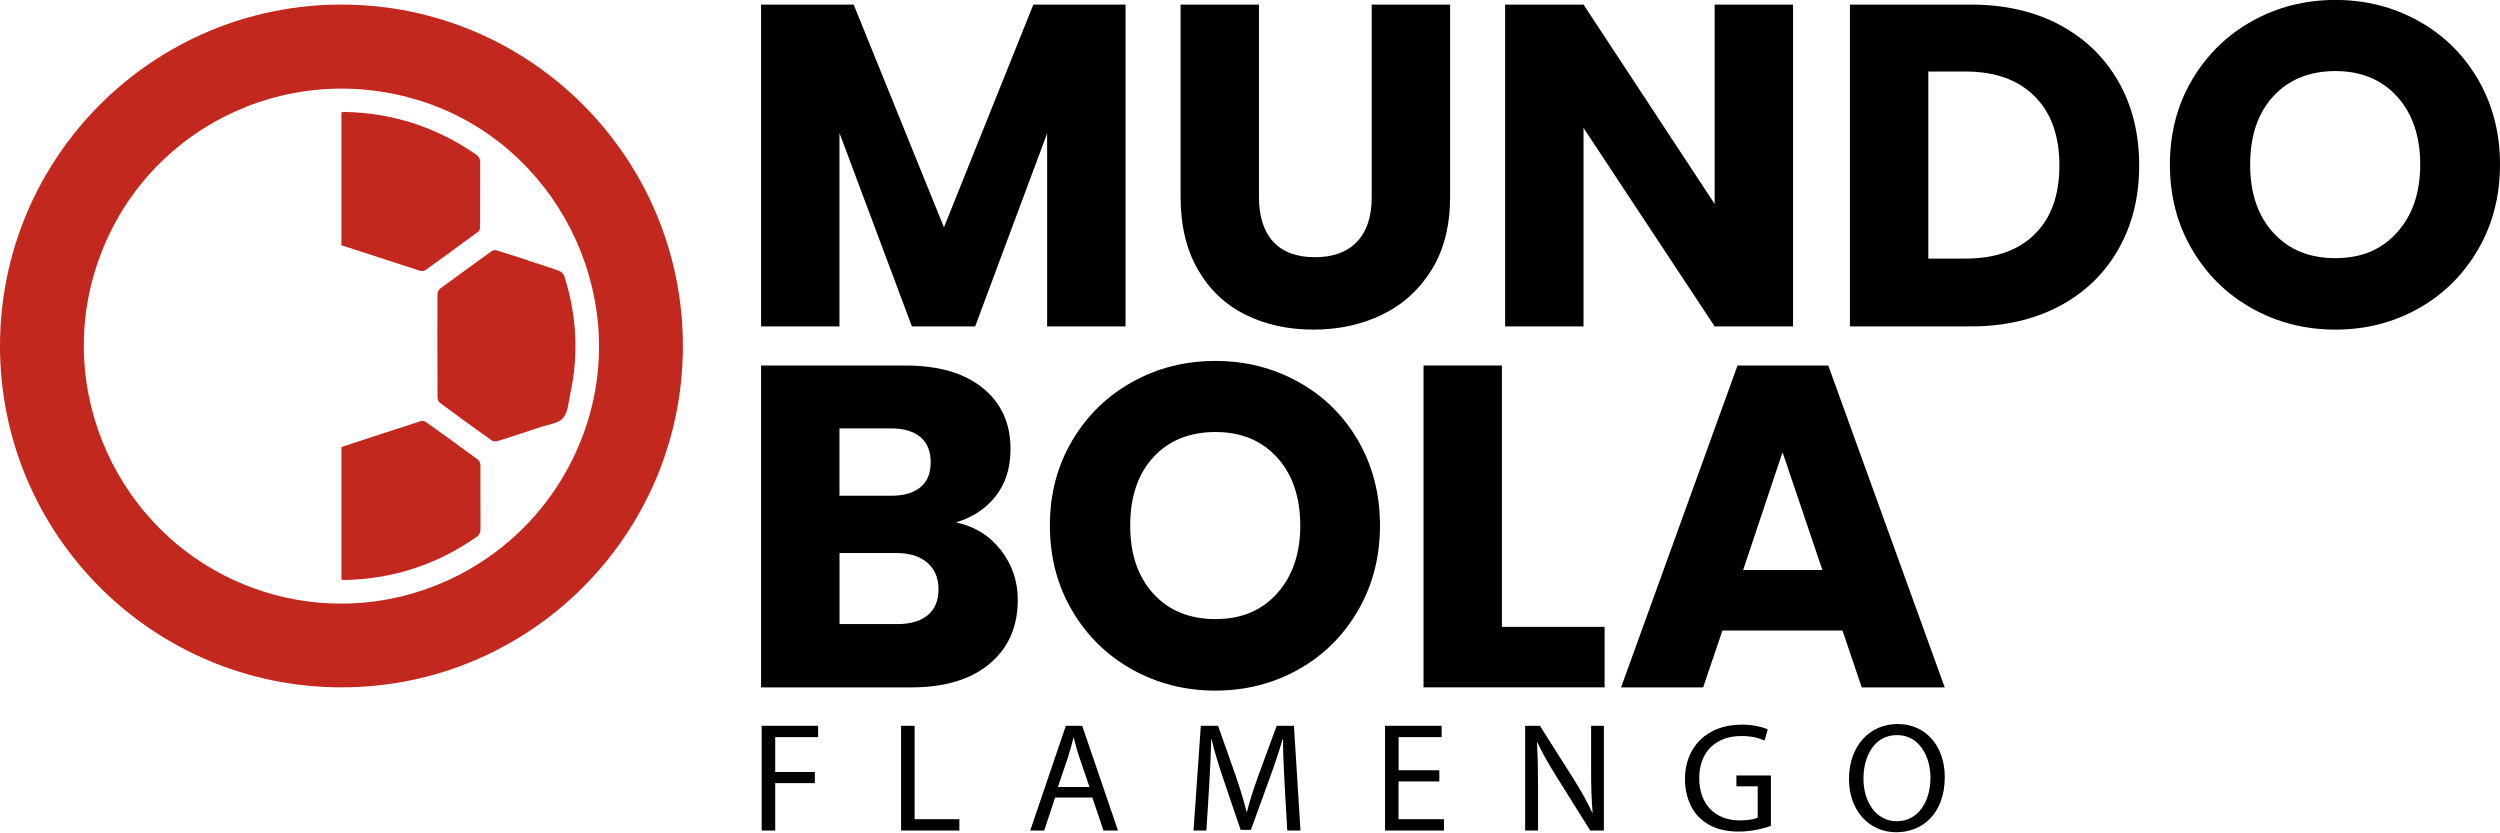
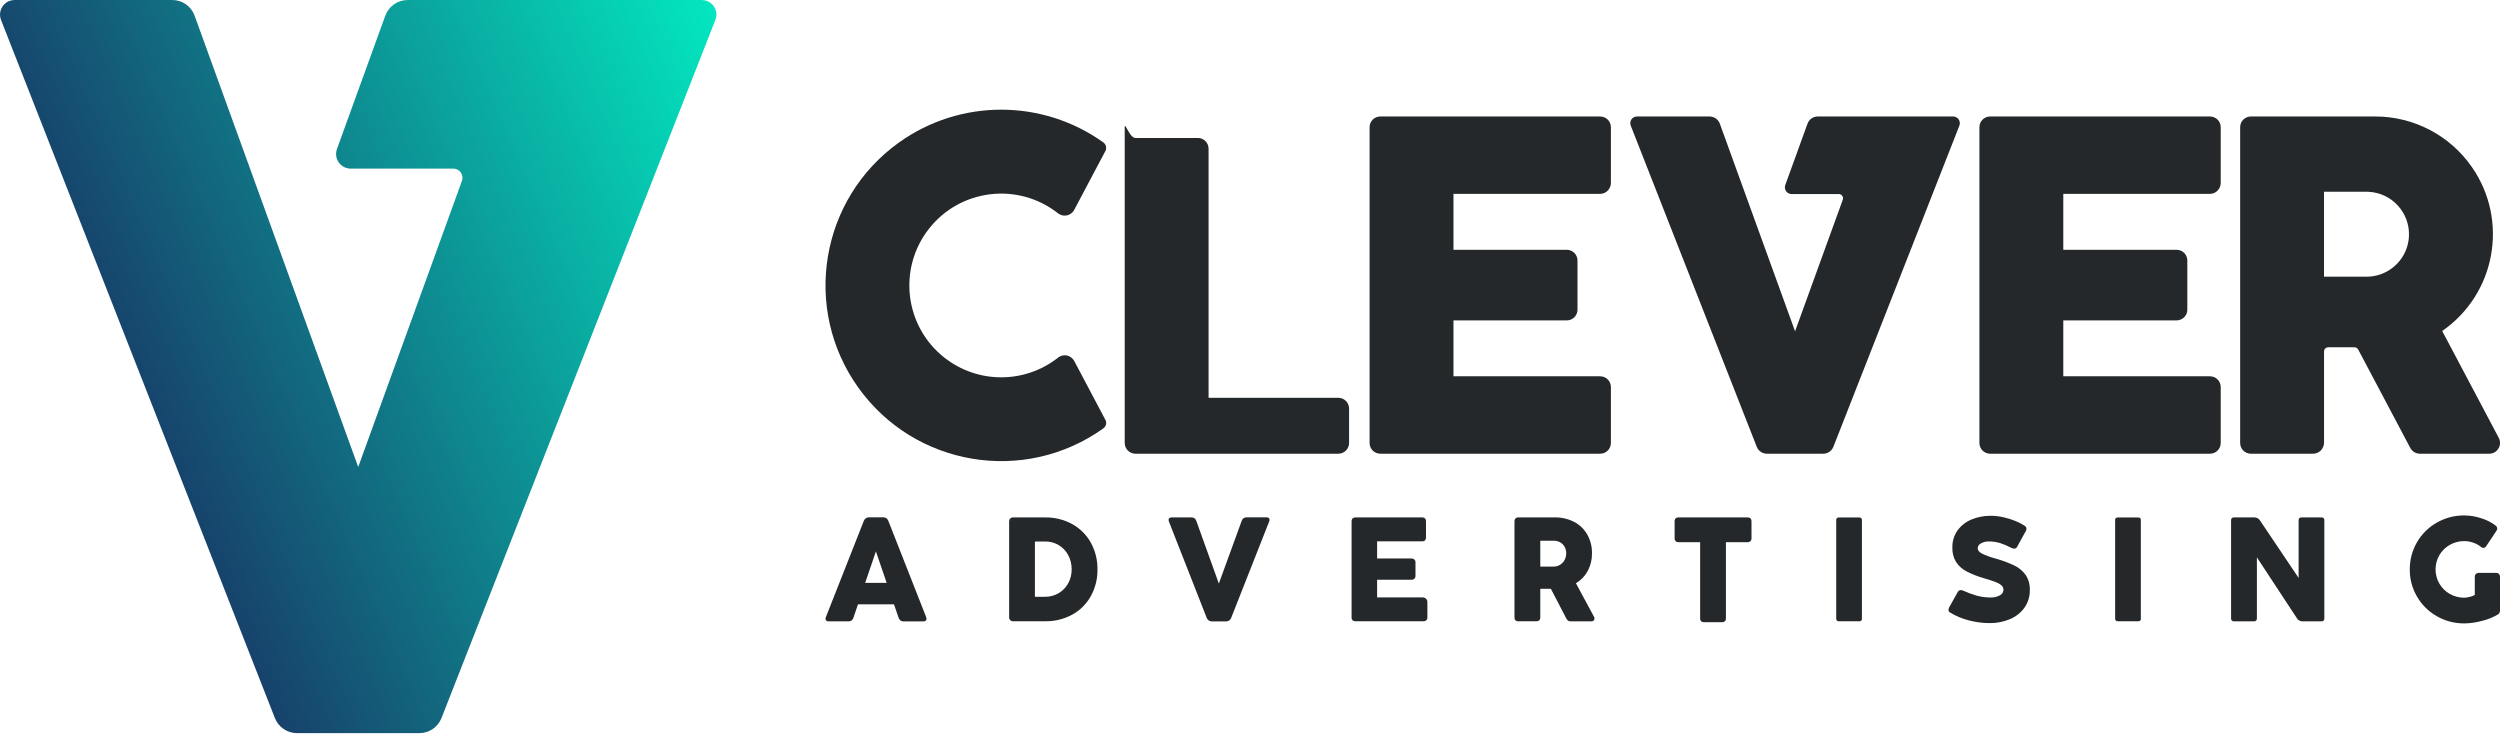
- <svg xmlns="http://www.w3.org/2000/svg" id="Camada_2" data-name="Camada 2" viewBox="0 0 454.1 151.17">
+ <svg xmlns="http://www.w3.org/2000/svg" id="Camada_2" data-name="Camada 2" viewBox="0 0 837.7 245.66">
  <defs>
    <style>
-       .cls-1 {
-         fill: #c3281e;
-       }
+       .cls-1 { fill: none; }
+       .cls-2 { clip-path: url(#clippath-1); }
+       .cls-3 { fill: url(#Gradiente_sem_nome_10); }
+       .cls-4 { fill: #24282a; }
+       .cls-5 { clip-path: url(#clippath); }
    </style>
+     <clipPath id="clippath">
+       <rect class="cls-1" x="546.28" y="39.03" width="110.43" height="113" />
+     </clipPath>
+     <clipPath id="clippath-1">
+       <rect class="cls-1" width="240.06" height="245.66" />
+     </clipPath>
+     <linearGradient id="Gradiente_sem_nome_10" data-name="Gradiente sem nome 10" x1="5622.93" y1="5321.6" x2="5624.11" y2="5322.12" gradientTransform="translate(-1349792.92 1307463.94) scale(240.05 -245.66)" gradientUnits="userSpaceOnUse">
+       <stop offset="0" stop-color="#1b1f59" />
+       <stop offset="1" stop-color="#0fc" />
+     </linearGradient>
  </defs>
-   <g id="Camada_1-2" data-name="Camada 1">
-     <g>
-       <g>
-         <path class="cls-1" d="M67.38,46.29c-1.79-.59-3.58-1.16-5.37-1.74v-24.13c.19-.06.4-.09.63-.09,8.72.19,16.62,2.76,23.78,7.7.59.4.82.85.8,1.54-.02,3.92,0,7.84-.02,11.73,0,.29-.15.65-.37.8-3.18,2.35-6.36,4.68-9.57,6.97-.23.17-.68.19-.99.11-2.98-.96-5.94-1.91-8.9-2.89Z" />
-         <path class="cls-1" d="M87.26,84.38c.02,3.87,0,7.75.02,11.62,0,.69-.15,1.14-.76,1.56-7.18,5-15.14,7.61-23.89,7.79-.23,0-.43-.02-.62-.08v-24.07c4.81-1.59,9.63-3.16,14.46-4.72.25-.08.65-.03.85.14,3.18,2.25,6.34,4.55,9.49,6.87.25.19.45.59.45.89Z" />
-         <path class="cls-1" d="M102.5,50.14c2.27,7.1,2.65,14.3,1.05,21.59-.32,1.45-.39,3.22-1.28,4.21-.83.96-2.58,1.14-3.95,1.59-2.65.89-5.29,1.76-7.95,2.59-.31.11-.82.06-1.06-.12-3.16-2.25-6.3-4.52-9.41-6.84-.25-.19-.42-.63-.43-.96-.03-6.26-.03-12.53-.02-18.79,0-.31.22-.76.46-.96,3.13-2.31,6.26-4.57,9.41-6.84.22-.17.62-.23.86-.15,1.91.59,3.8,1.2,5.71,1.82,0,.02-.03.03-.03.03,1.9.62,3.81,1.2,5.68,1.88.39.14.83.56.96.94Z" />
-         <path class="cls-1" d="M62.02.83C27.77.83,0,28.59,0,62.85s27.77,62,62.02,62,62.02-27.76,62.02-62S96.27.83,62.02.83ZM47.57,107.35c-24.49-7.93-38.02-34.46-30.06-58.94,8.02-24.67,34.38-38.01,59.22-29.98,24.1,7.81,37.68,34.39,29.87,58.56-8.01,24.78-34.35,38.33-59.04,30.37Z" />
+   <g id="Camada_1" data-name="Camada 1">
+     <g id="Grupo_149" data-name="Grupo 149">
+       <g id="Grupo_42-2" data-name="Grupo 42-2">
+         <path id="Caminho_389-2" data-name="Caminho 389-2" class="cls-4" d="M452.05,129.69v18.74c0,1.99-1.61,3.6-3.6,3.6h-67.98c-1.99,0-3.6-1.61-3.6-3.6h0V42.63c0-1.99,1.61,3.6,3.6,3.6h20.9c1.99,0,3.6,1.61,3.6,3.6h0v83.46h43.47c1.99,0,3.6,1.61,3.61,3.59h0Z" />
+         <path id="Caminho_392-2" data-name="Caminho 392-2" class="cls-4" d="M821.22,116.37l-2.89-5.46c17.91-12.4,22.38-36.97,9.99-54.88-7.37-10.65-19.49-17-32.44-17h-41.65c-1.99,0-3.6,1.61-3.6,3.6v105.8c0,1.99,1.61,3.6,3.6,3.6h20.81c2.04,0,3.7-1.66,3.7-3.7v-30.56c0-.77.63-1.4,1.4-1.4h8.8c.52,0,1,.29,1.24.75l.23.43,17.21,32.51c.64,1.22,1.91,1.98,3.29,1.98h23.18c2,0,3.62-1.63,3.62-3.63,0-.59-.15-1.17-.42-1.69l-16.06-30.34ZM805.1,85.93c-2.59,4.22-7.18,6.79-12.13,6.78h-14.24v-28.46h14.9v.02c7.86.37,13.93,7.03,13.56,14.89-.11,2.4-.83,4.73-2.09,6.78h0Z" />
+         <path id="Caminho_390-2" data-name="Caminho 390-2" class="cls-4" d="M370.4,140.66c.53.99.24,2.22-.67,2.87-26.46,18.91-63.23,12.79-82.14-13.66-18.91-26.46-12.79-63.23,13.66-82.14,20.48-14.64,47.99-14.64,68.47,0,.91.66,1.19,1.88.67,2.88l-10.45,19.73c-.93,1.76-3.11,2.42-4.87,1.49-.2-.1-.38-.23-.55-.36-13.36-10.51-32.71-8.21-43.22,5.15-10.51,13.36-8.21,32.71,5.15,43.22,11.17,8.79,26.91,8.79,38.08,0,1.55-1.24,3.82-.99,5.06.57.14.17.26.36.37.56l10.44,19.73Z" />
+         <path id="Caminho_388-2" data-name="Caminho 388-2" class="cls-4" d="M487.03,64.97v18.73h37.96c1.99,0,3.6,1.61,3.6,3.6v16.46c0,1.99-1.61,3.6-3.6,3.6h-37.96v18.73h49.15c1.99,0,3.6,1.61,3.6,3.6v18.74c0,1.99-1.61,3.6-3.6,3.6h-73.66c-1.99,0-3.6-1.61-3.6-3.6V42.63c0-1.99,1.61-3.6,3.6-3.6h73.66c1.99,0,3.6,1.61,3.6,3.6v18.65c0,2.04-1.65,3.69-3.69,3.69h-49.06Z" />
+         <path id="Caminho_391-2" data-name="Caminho 391-2" class="cls-4" d="M691.37,64.97v18.73h37.96c1.99,0,3.6,1.61,3.6,3.6v16.46c0,1.99-1.61,3.6-3.6,3.6h-37.96v18.73h49.15c1.99,0,3.6,1.61,3.6,3.6v18.74c0,1.99-1.61,3.6-3.6,3.6h-73.66c-1.99,0-3.6-1.61-3.6-3.6V42.63c0-1.99,1.61-3.6,3.6-3.6h73.66c1.99,0,3.6,1.61,3.6,3.6v18.65c0,2.04-1.65,3.69-3.69,3.69h-49.06Z" />
+         <g id="Grupo_29-2" data-name="Grupo 29-2">
+           <g class="cls-5">
+             <g id="Grupo_4-3" data-name="Grupo 4-3">
+               <path id="Caminho_204-3" data-name="Caminho 204-3" class="cls-4" d="M656.55,42.1l-42.22,107.61c-.55,1.4-1.9,2.32-3.41,2.32h-18.86c-1.51,0-2.86-.92-3.41-2.32l-42.22-107.61c-.45-1.15.11-2.46,1.27-2.91.26-.1.54-.16.82-.16h24.31c1.54,0,2.92.96,3.45,2.41l25.21,69.57,15.99-44.09c.27-.74-.12-1.55-.85-1.82-.15-.06-.32-.08-.48-.08h-15.82c-1.24,0-2.25-1-2.25-2.25,0-.26.05-.52.13-.77l7.45-20.56c.53-1.45,1.9-2.41,3.44-2.41h45.35c1.24,0,2.25,1.01,2.25,2.25,0,.28-.05.56-.16.82" />
+             </g>
+           </g>
+         </g>
      </g>
-       <g>
-         <g>
-           <path d="M204.44.83v58.46h-14.24V24.23l-13.07,35.06h-11.49l-13.16-35.14v35.14h-14.24V.83h16.82l16.4,40.47L187.7.83h16.74Z" />
-           <path d="M228.68.83v34.98c0,3.5.86,6.19,2.58,8.08,1.72,1.89,4.25,2.83,7.58,2.83s5.88-.94,7.66-2.83c1.78-1.89,2.66-4.58,2.66-8.08V.83h14.24v34.89c0,5.22-1.11,9.63-3.33,13.24-2.22,3.61-5.2,6.33-8.95,8.16-3.75,1.83-7.92,2.75-12.53,2.75s-8.73-.9-12.37-2.71c-3.64-1.8-6.51-4.52-8.62-8.16-2.11-3.64-3.16-8.06-3.16-13.28V.83h14.24Z" />
-           <path d="M325.69,59.29h-14.24l-23.82-36.06v36.06h-14.24V.83h14.24l23.82,36.22V.83h14.24v58.46Z" />
-           <path d="M374.07,4.5c4.61,2.44,8.17,5.87,10.7,10.28,2.53,4.41,3.79,9.51,3.79,15.28s-1.26,10.8-3.79,15.24c-2.53,4.44-6.11,7.88-10.74,10.33-4.64,2.44-10.01,3.66-16.11,3.66h-21.9V.83h21.9c6.16,0,11.55,1.22,16.16,3.66ZM369.57,42.55c3-2.94,4.5-7.11,4.5-12.49s-1.5-9.58-4.5-12.57c-3-3-7.19-4.5-12.57-4.5h-6.74v33.98h6.74c5.38,0,9.58-1.47,12.57-4.41Z" />
-           <path d="M409.09,56.04c-4.58-2.55-8.22-6.12-10.91-10.7-2.69-4.58-4.04-9.73-4.04-15.45s1.35-10.85,4.04-15.41c2.69-4.55,6.33-8.11,10.91-10.66,4.58-2.55,9.62-3.83,15.11-3.83s10.53,1.28,15.11,3.83,8.19,6.11,10.83,10.66c2.63,4.55,3.96,9.69,3.96,15.41s-1.33,10.87-4,15.45-6.27,8.15-10.83,10.7c-4.55,2.55-9.58,3.83-15.07,3.83s-10.53-1.28-15.11-3.83ZM435.4,42.22c2.8-3.11,4.21-7.22,4.21-12.32s-1.4-9.29-4.21-12.37c-2.8-3.08-6.54-4.62-11.2-4.62s-8.48,1.53-11.28,4.58c-2.8,3.05-4.2,7.19-4.2,12.41s1.4,9.28,4.2,12.37c2.8,3.08,6.56,4.62,11.28,4.62s8.4-1.55,11.2-4.66Z" />
-         </g>
-         <g>
-           <path d="M181.79,99.91c2.05,2.64,3.08,5.65,3.08,9.04,0,4.89-1.71,8.76-5.12,11.62-3.42,2.86-8.18,4.29-14.28,4.29h-27.23v-58.46h26.32c5.94,0,10.59,1.36,13.95,4.08,3.36,2.72,5.04,6.41,5.04,11.08,0,3.44-.9,6.3-2.71,8.58-1.8,2.28-4.2,3.86-7.2,4.75,3.39.72,6.11,2.4,8.16,5.04ZM152.48,90.05h9.33c2.33,0,4.12-.51,5.37-1.54,1.25-1.03,1.87-2.54,1.87-4.54s-.62-3.53-1.87-4.58c-1.25-1.05-3.04-1.58-5.37-1.58h-9.33v12.24ZM168.51,111.74c1.3-1.08,1.96-2.65,1.96-4.71s-.68-3.66-2.04-4.83c-1.36-1.17-3.23-1.75-5.62-1.75h-10.32v12.91h10.49c2.39,0,4.23-.54,5.54-1.62Z" />
-           <path d="M205.65,121.61c-4.58-2.55-8.22-6.12-10.91-10.7-2.69-4.58-4.04-9.73-4.04-15.45s1.35-10.85,4.04-15.41c2.69-4.55,6.33-8.11,10.91-10.66s9.62-3.83,15.11-3.83,10.53,1.28,15.11,3.83,8.19,6.11,10.83,10.66c2.63,4.55,3.96,9.69,3.96,15.41s-1.33,10.87-4,15.45-6.27,8.15-10.83,10.7c-4.55,2.55-9.58,3.83-15.07,3.83s-10.53-1.28-15.11-3.83ZM231.97,107.78c2.8-3.11,4.21-7.22,4.21-12.32s-1.4-9.29-4.21-12.37c-2.8-3.08-6.54-4.62-11.2-4.62s-8.48,1.53-11.28,4.58c-2.8,3.05-4.2,7.19-4.2,12.41s1.4,9.28,4.2,12.37c2.8,3.08,6.56,4.62,11.28,4.62s8.4-1.55,11.2-4.66Z" />
-           <path d="M272.81,113.86h18.65v10.99h-32.89v-58.46h14.24v47.47Z" />
-           <path d="M334.68,114.53h-21.82l-3.5,10.33h-14.91l21.15-58.46h16.49l21.15,58.46h-15.07l-3.5-10.33ZM331.02,103.54l-7.24-21.4-7.16,21.4h14.41Z" />
-         </g>
-         <g>
-           <path d="M138.35,131.83h10.25v2.06h-7.79v6.33h7.2v2.03h-7.2v8.61h-2.46v-19.03Z" />
-           <path d="M163.67,131.83h2.46v16.97h8.13v2.06h-10.59v-19.03Z" />
-           <path d="M191.65,144.87l-1.98,5.99h-2.54l6.47-19.03h2.97l6.5,19.03h-2.63l-2.03-5.99h-6.75ZM197.89,142.95l-1.86-5.48c-.42-1.24-.71-2.37-.99-3.47h-.06c-.28,1.13-.59,2.29-.96,3.44l-1.86,5.51h5.73Z" />
-           <path d="M233.34,142.5c-.14-2.65-.31-5.85-.28-8.22h-.09c-.65,2.23-1.44,4.6-2.4,7.23l-3.36,9.23h-1.86l-3.08-9.06c-.9-2.68-1.67-5.14-2.2-7.4h-.06c-.06,2.37-.2,5.56-.37,8.42l-.51,8.16h-2.34l1.33-19.03h3.13l3.25,9.21c.79,2.34,1.44,4.43,1.92,6.41h.08c.48-1.92,1.16-4.01,2.01-6.41l3.39-9.21h3.13l1.19,19.03h-2.4l-.48-8.36Z" />
-           <path d="M261.43,141.94h-7.4v6.86h8.25v2.06h-10.7v-19.03h10.28v2.06h-7.82v6.02h7.4v2.03Z" />
-           <path d="M277.03,150.86v-19.03h2.68l6.1,9.63c1.41,2.23,2.51,4.24,3.42,6.18l.06-.03c-.23-2.54-.28-4.86-.28-7.82v-7.96h2.32v19.03h-2.48l-6.04-9.66c-1.33-2.12-2.6-4.29-3.56-6.35l-.08.03c.14,2.4.2,4.69.2,7.85v8.13h-2.32Z" />
-           <path d="M321.67,150.01c-1.1.39-3.28,1.04-5.85,1.04-2.88,0-5.25-.73-7.12-2.51-1.64-1.58-2.65-4.12-2.65-7.09.03-5.68,3.92-9.83,10.31-9.83,2.2,0,3.92.48,4.74.88l-.59,2.01c-1.02-.45-2.29-.82-4.21-.82-4.63,0-7.65,2.88-7.65,7.65s2.91,7.68,7.34,7.68c1.61,0,2.71-.23,3.28-.51v-5.68h-3.87v-1.98h6.27v9.15Z" />
-           <path d="M353.25,141.14c0,6.55-3.98,10.03-8.84,10.03s-8.56-3.9-8.56-9.66c0-6.04,3.76-10,8.84-10s8.56,3.98,8.56,9.63ZM338.48,141.46c0,4.07,2.2,7.71,6.07,7.71s6.1-3.59,6.1-7.91c0-3.78-1.98-7.74-6.07-7.74s-6.1,3.76-6.1,7.94Z" />
+       <g id="Grupo_43-2" data-name="Grupo 43-2">
+         <path id="Caminho_393-2" data-name="Caminho 393-2" class="cls-4" d="M310.46,207.36c0,.24-.09.46-.27.62-.22.17-.5.26-.77.24h-6.76c-.33,0-.66-.11-.92-.32-.28-.21-.49-.5-.61-.82l-1.57-4.57h-12.07l-1.55,4.55c-.09.33-.29.62-.57.82-.28.21-.62.33-.98.32h-6.74c-.28.02-.55-.06-.77-.23-.18-.16-.29-.39-.27-.63,0-.19.05-.37.12-.55l12.72-32.27c.14-.34.38-.64.68-.86.27-.2.6-.31.94-.31h5.02c.34,0,.67.12.94.32.29.21.51.51.63.85l12.69,32.29c.07.17.11.36.12.55M297.1,195.31l-3.6-10.55-3.6,10.55h7.2Z" />
+         <path id="Caminho_394-2" data-name="Caminho 394-2" class="cls-4" d="M338.14,174.64c0-.34.13-.66.37-.89.23-.24.56-.38.89-.37h10.81c3.16-.05,6.28.71,9.06,2.23,2.61,1.44,4.77,3.58,6.23,6.19,1.52,2.76,2.29,5.86,2.24,9.01.05,3.14-.72,6.23-2.24,8.98-1.46,2.6-3.61,4.74-6.23,6.17-2.78,1.51-5.9,2.27-9.06,2.21h-10.81c-.7,0-1.26-.56-1.26-1.26h0v-32.27ZM350.21,199.97c3.23.04,6.21-1.71,7.74-4.55.77-1.42,1.16-3.01,1.14-4.62.02-1.66-.37-3.3-1.14-4.76-1.5-2.87-4.5-4.65-7.74-4.59l-3.43.02v18.5h3.43Z" />
+         <path id="Caminho_395-2" data-name="Caminho 395-2" class="cls-4" d="M425.13,173.56c.18.15.28.38.26.62,0,.2-.04.39-.12.57l-12.72,32.27c-.13.35-.36.65-.65.87-.27.21-.6.32-.94.32h-5.02c-.35,0-.68-.12-.95-.33-.29-.21-.52-.5-.64-.83l-12.67-32.29c-.07-.17-.11-.36-.12-.55,0-.23.09-.46.26-.61.22-.16.49-.25.76-.23h6.76c.34,0,.67.11.94.32.28.21.48.51.58.85l7.55,21,7.67-21.05c.1-.34.31-.63.6-.83.27-.2.59-.31.93-.31h6.76c.27-.02.54.06.76.21" />
+         <path id="Caminho_396-2" data-name="Caminho 396-2" class="cls-4" d="M452.9,174.64c-.02-.34.1-.68.33-.93.25-.23.59-.35.93-.33h22.4c.34-.02.68.1.93.33.23.25.35.59.33.93v5.48c.02.34-.1.67-.32.93-.25.24-.59.36-.94.33h-15.12v5.76h11.48c.37-.02.73.1,1.01.35.26.25.39.61.37.97v4.53c.02.35-.12.69-.37.93-.28.24-.64.36-1.01.33h-11.48v5.93h15.12c.47-.03.92.13,1.27.44.32.31.49.74.46,1.18v5.14c.02.34-.11.66-.35.9-.26.23-.6.35-.94.33h-22.85c-.34.02-.67-.09-.93-.32-.23-.25-.36-.58-.33-.92v-32.29Z" />
+         <path id="Caminho_397-2" data-name="Caminho 397-2" class="cls-4" d="M534.29,207.26c0,.51-.4.92-.9.93-.02,0-.03,0-.05,0h-7.12c-.29.02-.58-.06-.82-.23-.27-.24-.48-.52-.63-.85l-5.1-9.81h-3.55v9.62c.02.34-.11.68-.35.93-.26.23-.61.35-.96.33h-6.1c-.34.02-.67-.1-.92-.33-.23-.25-.34-.59-.32-.93v-32.29c-.01-.34.11-.66.35-.9.23-.24.56-.37.89-.36h12.22c2.26-.04,4.49.47,6.5,1.49,1.85.95,3.38,2.42,4.42,4.23,1.09,1.94,1.64,4.14,1.59,6.36.03,2.04-.46,4.06-1.42,5.86-.92,1.71-2.29,3.13-3.96,4.12l6.1,11.31c.1.16.14.34.14.52M516.12,189.85h4.45c.77.01,1.52-.2,2.18-.6.64-.39,1.16-.95,1.51-1.62.37-.69.56-1.46.55-2.24.01-.76-.18-1.51-.55-2.18-.35-.63-.88-1.15-1.51-1.5-.67-.36-1.42-.55-2.18-.53h-4.45v8.67Z" />
+         <path id="Caminho_398-2" data-name="Caminho 398-2" class="cls-4" d="M561.13,174.64c-.02-.34.1-.68.33-.93.25-.23.59-.35.93-.33h23.24c.34-.02.68.1.93.33.23.25.35.59.33.93v5.74c.02.35-.1.68-.33.94-.25.24-.58.37-.93.35h-7.31v25.55c.02.35-.1.69-.33.94-.26.23-.6.35-.95.32h-6.1c-.64.06-1.2-.4-1.26-1.04,0-.07,0-.15,0-.22v-25.55h-7.29c-.34.02-.68-.1-.93-.35-.23-.26-.35-.6-.33-.94v-5.74Z" />
+         <path id="Caminho_399-2" data-name="Caminho 399-2" class="cls-4" d="M623.9,207.24c.07.44-.23.86-.68.93-.07.01-.15.01-.22,0h-6.79c-.46.06-.87-.27-.93-.73,0-.07,0-.14,0-.2v-32.94c-.06-.44.26-.85.7-.9.07,0,.15,0,.22,0h6.79c.44-.06.84.25.9.69,0,.07,0,.14,0,.21v32.94Z" />
+         <path id="Caminho_400-2" data-name="Caminho 400-2" class="cls-4" d="M652.91,204.31c.01-.3.1-.6.26-.86l2.81-5.05c.2-.41.62-.67,1.07-.67.27.01.54.08.79.19,1.47.68,2.99,1.24,4.55,1.68,1.51.41,3.06.61,4.62.61,1.06.03,2.12-.21,3.06-.7.75-.34,1.24-1.07,1.25-1.89,0-.58-.25-1.13-.7-1.5-.6-.49-1.27-.86-2-1.12-.87-.33-2.09-.73-3.66-1.19-2.07-.58-4.08-1.36-6-2.34-1.43-.74-2.65-1.83-3.54-3.18-.87-1.47-1.29-3.15-1.22-4.86-.05-2.05.57-4.07,1.76-5.74,1.2-1.62,2.82-2.88,4.69-3.63,2.01-.83,4.17-1.25,6.35-1.23,1.47,0,2.94.17,4.37.5,1.37.3,2.71.73,4.01,1.26,1.03.42,2.02.93,2.95,1.52.41.21.68.62.71,1.07-.03.32-.13.63-.31.9l-2.83,5.14c-.17.38-.56.62-.98.62-.37-.02-.73-.13-1.05-.31-1.18-.62-2.41-1.14-3.68-1.56-1.23-.37-2.51-.55-3.8-.54-.91-.02-1.81.2-2.6.64-.64.29-1.07.92-1.1,1.62,0,.7.47,1.3,1.41,1.8,1.45.69,2.97,1.25,4.53,1.65,2.14.6,4.22,1.37,6.24,2.3,1.52.71,2.84,1.79,3.83,3.14,1.03,1.52,1.53,3.33,1.45,5.16.04,2.1-.58,4.15-1.79,5.87-1.23,1.71-2.91,3.04-4.86,3.85-2.15.91-4.46,1.36-6.79,1.33-2.35,0-4.68-.31-6.95-.9-2.2-.56-4.31-1.43-6.26-2.6-.38-.19-.61-.58-.62-1" />
+         <path id="Caminho_401-2" data-name="Caminho 401-2" class="cls-4" d="M717.37,207.24c.07.44-.23.86-.68.93-.08.01-.15.01-.23,0h-6.79c-.46.06-.87-.27-.93-.73,0-.07,0-.14,0-.2v-32.94c-.06-.44.26-.85.7-.9.07,0,.15,0,.22,0h6.79c.44-.06.84.24.9.68.01.07.01.15,0,.22v32.94Z" />
+         <path id="Caminho_402-2" data-name="Caminho 402-2" class="cls-4" d="M778.6,173.61c.17.19.26.44.24.69v32.96c.02.26-.07.51-.25.69-.19.17-.43.25-.68.24h-6.48c-.75,0-1.45-.41-1.81-1.07l-13.38-20.36v20.5c.02.25-.07.51-.25.69-.19.17-.43.25-.68.24h-6.79c-.25.01-.49-.07-.68-.24-.18-.18-.27-.44-.25-.69v-32.95c-.02-.25.07-.51.25-.69.19-.17.43-.25.68-.24h7.03c.75.04,1.42.46,1.79,1.12l12.88,19.15v-19.34c-.02-.25.07-.5.24-.69.18-.17.42-.25.67-.24h6.79c.25-.02.5.07.69.24" />
+         <path id="Caminho_403-2" data-name="Caminho 403-2" class="cls-4" d="M827.49,200.03c.61-.16,1.2-.37,1.76-.66v-6.14c-.01-.34.12-.67.37-.91.24-.23.56-.36.89-.36h5.98c.32,0,.64.13.86.37.23.24.36.56.36.89v11.36c0,.26-.07.51-.19.74-.1.23-.27.42-.48.55-1.63.97-3.4,1.7-5.25,2.14-1.96.55-3.98.85-6.01.88-3.24.03-6.43-.79-9.24-2.4-2.75-1.56-5.04-3.82-6.63-6.55-1.63-2.77-2.47-5.93-2.44-9.15-.04-6.48,3.42-12.47,9.05-15.67,2.81-1.61,6-2.44,9.24-2.41,1.91.02,3.81.34,5.62.94,1.76.51,3.41,1.35,4.86,2.47.33.23.53.62.52,1.02,0,.24-.07.47-.22.67l-3.5,5.26c-.19.32-.53.51-.91.5-.3,0-.59-.1-.81-.31-.78-.65-1.68-1.13-2.64-1.44-.93-.33-1.92-.5-2.91-.51-1.71-.02-3.39.42-4.88,1.26-1.45.82-2.66,2-3.5,3.44-1.71,2.96-1.71,6.61,0,9.57.84,1.44,2.05,2.62,3.5,3.44,1.49.84,3.17,1.28,4.88,1.26.58-.02,1.16-.11,1.72-.27" />
+       </g>
+       <g id="Grupo_41-2" data-name="Grupo 41-2">
+         <g class="cls-2">
+           <g id="Grupo_4-4" data-name="Grupo 4-4">
+             <path id="Caminho_204-4" data-name="Caminho 204-4" class="cls-3" d="M239.71,6.67l-91.78,233.94c-1.2,3.05-4.14,5.05-7.41,5.05h-41c-3.27,0-6.21-2.01-7.41-5.05L.34,6.67C-.64,4.16.59,1.32,3.1.34,3.67.11,4.28,0,4.89,0h52.84c3.35,0,6.34,2.1,7.48,5.25l54.82,151.23,34.75-95.85c.58-1.6-.25-3.37-1.85-3.95-.34-.12-.69-.19-1.05-.18h-34.39c-2.7,0-4.88-2.19-4.88-4.88,0-.57.1-1.13.29-1.66l16.2-44.7c1.14-3.15,4.13-5.25,7.49-5.25h98.59c2.7,0,4.88,2.19,4.88,4.88,0,.61-.11,1.22-.34,1.78" />
+           </g>
        </g>
      </g>
    </g>
  </g>
</svg>
